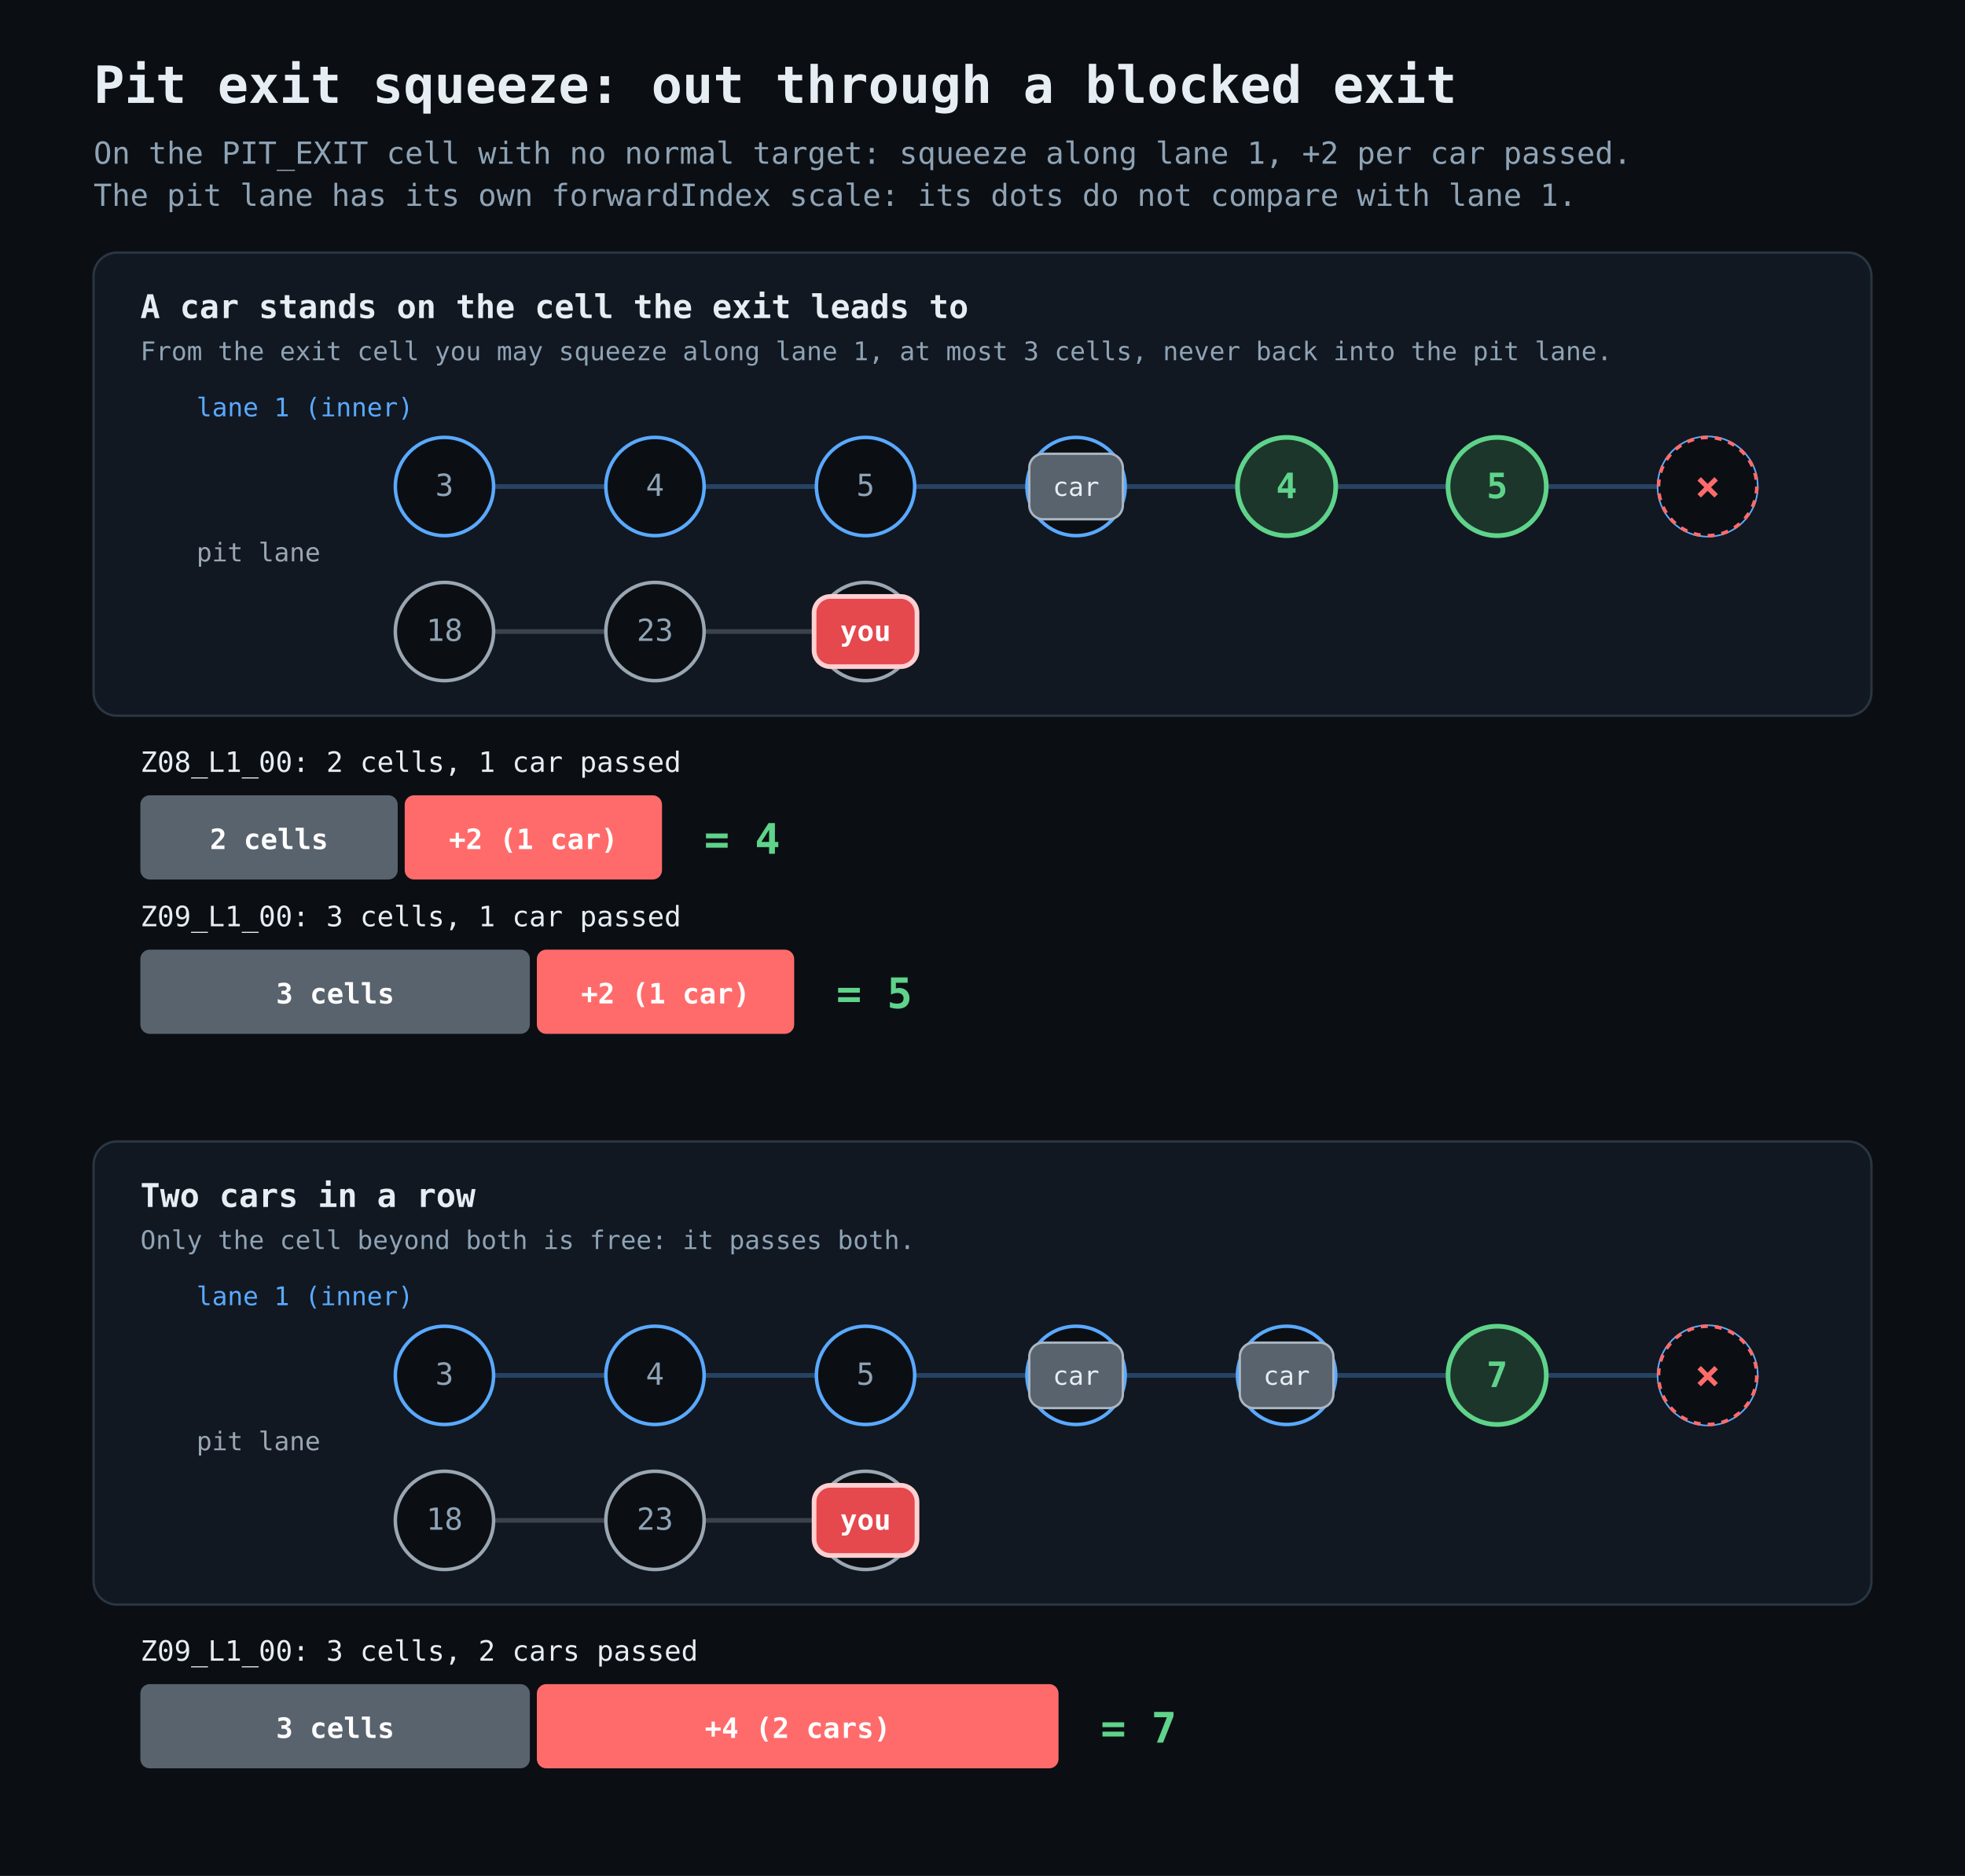
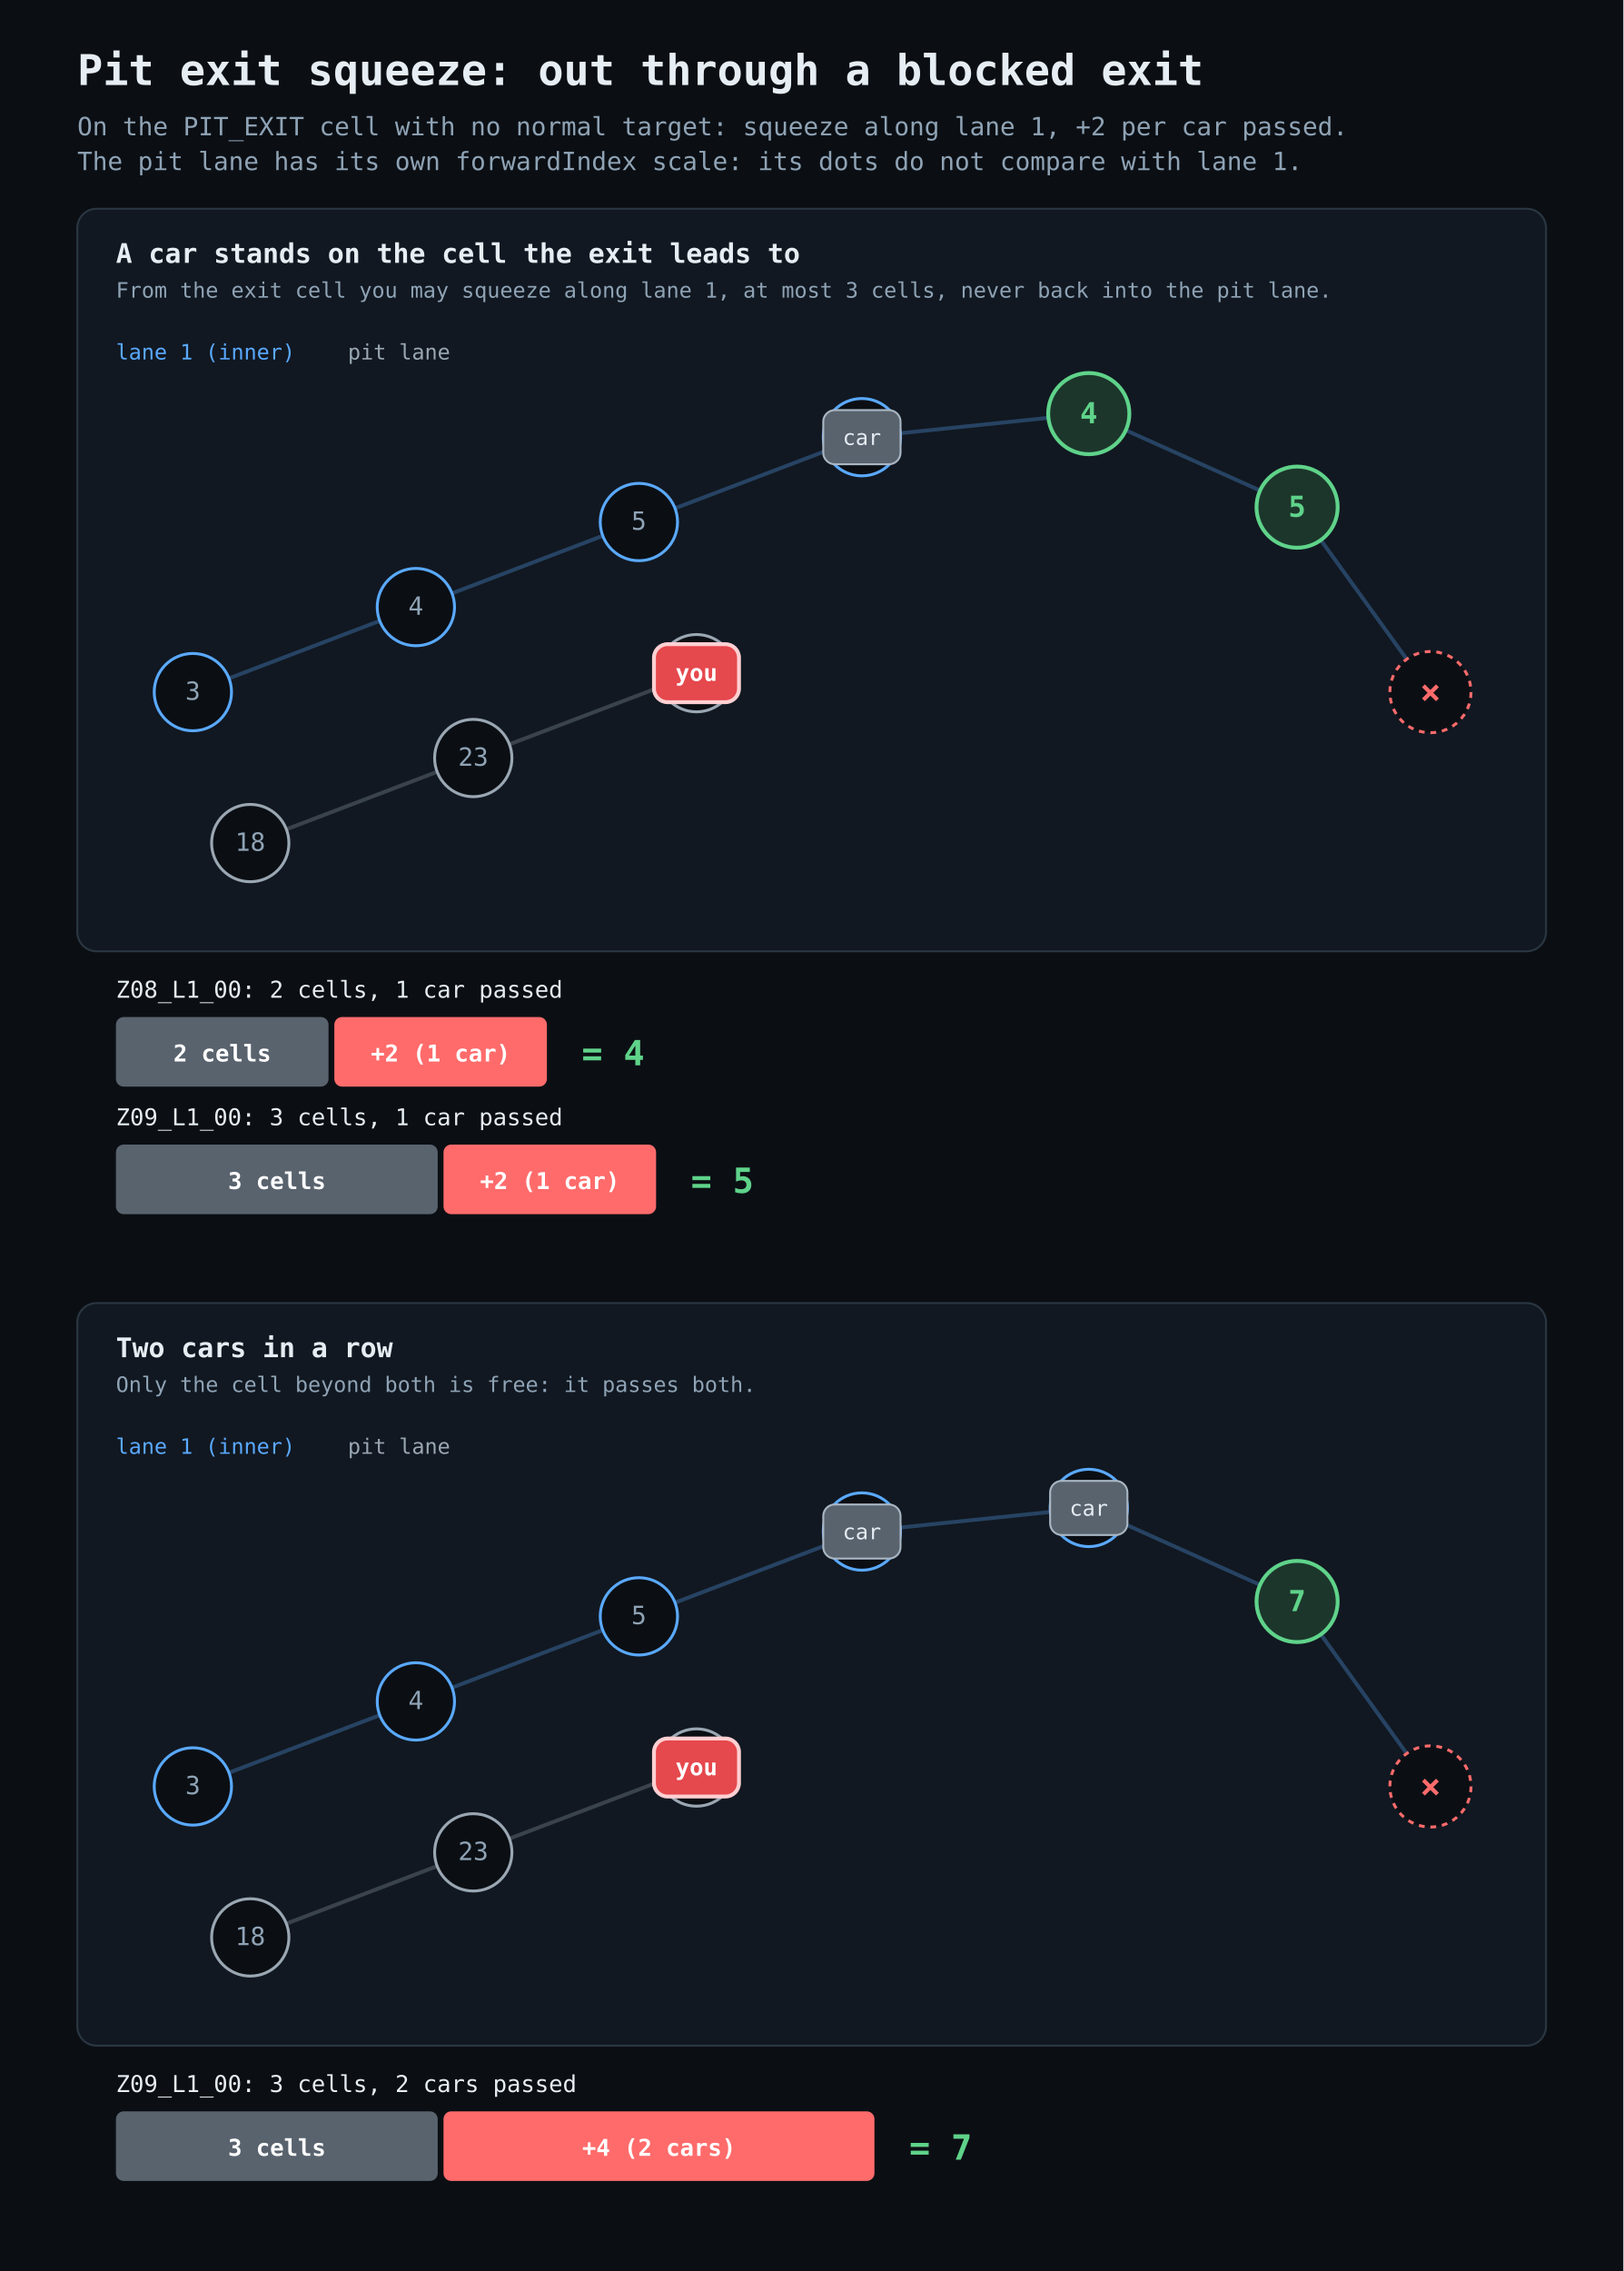
- <svg xmlns="http://www.w3.org/2000/svg" viewBox="0 0 840 802" width="840" height="802">
+ <svg xmlns="http://www.w3.org/2000/svg" viewBox="0 0 840 1175" width="840" height="1175">
  <defs>
    <pattern id="hatch" width="7" height="7" patternUnits="userSpaceOnUse" patternTransform="rotate(45)">
      <rect width="7" height="7" fill="#0b0f14" />
      <rect width="3" height="7" fill="#5aa9ff" opacity="0.5" />
    </pattern>
  </defs>
-   <rect x="0" y="0" width="840" height="802" fill="#0b0f14" />
+   <rect x="0" y="0" width="840" height="1175" fill="#0b0f14" />
  <text x="40" y="44" fill="#e6edf3" font-size="22" font-weight="700" text-anchor="start" font-family="ui-monospace, Menlo, Consolas, monospace">Pit exit squeeze: out through a blocked exit</text>
  <text x="40" y="70" fill="#8fa3b5" font-size="13" font-weight="400" text-anchor="start" font-family="ui-monospace, Menlo, Consolas, monospace">On the PIT_EXIT cell with no normal target: squeeze along lane 1, +2 per car passed.</text>
  <text x="40" y="88" fill="#8fa3b5" font-size="13" font-weight="400" text-anchor="start" font-family="ui-monospace, Menlo, Consolas, monospace">The pit lane has its own forwardIndex scale: its dots do not compare with lane 1.</text>
-   <rect x="40" y="108" width="760" height="198" rx="10" fill="#111821" stroke="#2a3642" />
+   <rect x="40" y="108" width="760" height="384.2" rx="10" fill="#111821" stroke="#2a3642" />
  <text x="60" y="136" fill="#e6edf3" font-size="14" font-weight="700" text-anchor="start" font-family="ui-monospace, Menlo, Consolas, monospace">A car stands on the cell the exit leads to</text>
  <text x="60" y="154" fill="#8fa3b5" font-size="11" font-weight="400" text-anchor="start" font-family="ui-monospace, Menlo, Consolas, monospace">From the exit cell you may squeeze along lane 1, at most 3 cells, never back into the pit lane.</text>
-   <polyline points="190.0,270.0 280.0,270.0 370.0,270.0" fill="none" stroke="#9aa7b3" stroke-width="2" opacity="0.3" />
-   <polyline points="190.0,208.0 280.0,208.0 370.0,208.0 460.0,208.0 550.0,208.0 640.0,208.0 730.0,208.0" fill="none" stroke="#5aa9ff" stroke-width="2" opacity="0.3" />
-   <circle cx="190" cy="270" r="21" fill="#0b0f14" stroke="#9aa7b3" stroke-width="1.5" />
-   <text x="190" y="274" fill="#8fa3b5" font-size="13" font-weight="400" text-anchor="middle" font-family="ui-monospace, Menlo, Consolas, monospace">18</text>
-   <circle cx="190" cy="208" r="21" fill="#0b0f14" stroke="#5aa9ff" stroke-width="1.5" />
-   <text x="190" y="212" fill="#8fa3b5" font-size="13" font-weight="400" text-anchor="middle" font-family="ui-monospace, Menlo, Consolas, monospace">3</text>
-   <circle cx="280" cy="270" r="21" fill="#0b0f14" stroke="#9aa7b3" stroke-width="1.5" />
-   <text x="280" y="274" fill="#8fa3b5" font-size="13" font-weight="400" text-anchor="middle" font-family="ui-monospace, Menlo, Consolas, monospace">23</text>
-   <circle cx="280" cy="208" r="21" fill="#0b0f14" stroke="#5aa9ff" stroke-width="1.5" />
-   <text x="280" y="212" fill="#8fa3b5" font-size="13" font-weight="400" text-anchor="middle" font-family="ui-monospace, Menlo, Consolas, monospace">4</text>
-   <circle cx="370" cy="270" r="21" fill="#0b0f14" stroke="#9aa7b3" stroke-width="1.5" />
-   <text x="370" y="274" fill="#8fa3b5" font-size="13" font-weight="400" text-anchor="middle" font-family="ui-monospace, Menlo, Consolas, monospace">27</text>
-   <circle cx="370" cy="208" r="21" fill="#0b0f14" stroke="#5aa9ff" stroke-width="1.5" />
-   <text x="370" y="212" fill="#8fa3b5" font-size="13" font-weight="400" text-anchor="middle" font-family="ui-monospace, Menlo, Consolas, monospace">5</text>
-   <circle cx="460" cy="208" r="21" fill="#0b0f14" stroke="#5aa9ff" stroke-width="1.5" />
-   <text x="460" y="212" fill="#8fa3b5" font-size="13" font-weight="400" text-anchor="middle" font-family="ui-monospace, Menlo, Consolas, monospace">6</text>
-   <circle cx="550" cy="208" r="21" fill="#0b0f14" stroke="#5aa9ff" stroke-width="1.5" />
-   <text x="550" y="212" fill="#8fa3b5" font-size="13" font-weight="400" text-anchor="middle" font-family="ui-monospace, Menlo, Consolas, monospace">7</text>
-   <circle cx="640" cy="208" r="21" fill="#0b0f14" stroke="#5aa9ff" stroke-width="1.5" />
-   <text x="640" y="212" fill="#8fa3b5" font-size="13" font-weight="400" text-anchor="middle" font-family="ui-monospace, Menlo, Consolas, monospace">8</text>
-   <circle cx="730" cy="208" r="21" fill="#0b0f14" stroke="#5aa9ff" stroke-width="1.5" />
-   <text x="730" y="212" fill="#8fa3b5" font-size="13" font-weight="400" text-anchor="middle" font-family="ui-monospace, Menlo, Consolas, monospace">9</text>
-   <text x="84" y="240" fill="#9aa7b3" font-size="11" font-weight="400" text-anchor="start" font-family="ui-monospace, Menlo, Consolas, monospace">pit lane</text>
-   <text x="84" y="178" fill="#5aa9ff" font-size="11" font-weight="400" text-anchor="start" font-family="ui-monospace, Menlo, Consolas, monospace">lane 1 (inner)</text>
-   <circle cx="550" cy="208" r="21" fill="#0b0f14" />
-   <circle cx="550" cy="208" r="21" fill="#5fd38a" fill-opacity="0.2" stroke="#5fd38a" stroke-width="2" />
-   <text x="550" y="213" fill="#5fd38a" font-size="15" font-weight="700" text-anchor="middle" font-family="ui-monospace, Menlo, Consolas, monospace">4</text>
-   <circle cx="640" cy="208" r="21" fill="#0b0f14" />
-   <circle cx="640" cy="208" r="21" fill="#5fd38a" fill-opacity="0.2" stroke="#5fd38a" stroke-width="2" />
-   <text x="640" y="213" fill="#5fd38a" font-size="15" font-weight="700" text-anchor="middle" font-family="ui-monospace, Menlo, Consolas, monospace">5</text>
-   <circle cx="730" cy="208" r="21" fill="#0b0f14" />
-   <circle cx="730" cy="208" r="21" fill="#0b0f14" stroke="#ff6b6b" stroke-width="1.5" stroke-dasharray="3 3" />
-   <text x="730" y="214" fill="#ff6b6b" font-size="18" font-weight="700" text-anchor="middle" font-family="ui-monospace, Menlo, Consolas, monospace">×</text>
-   <rect x="440" y="194" width="40" height="28" rx="6" fill="#59636e" stroke="#a9b6c3" />
-   <text x="460" y="212" fill="#e6edf3" font-size="11" font-weight="400" text-anchor="middle" font-family="ui-monospace, Menlo, Consolas, monospace">car</text>
-   <rect x="348" y="255" width="44" height="30" rx="7" fill="#e5484d" stroke="#ffd0d2" stroke-width="2" />
-   <text x="370" y="274" fill="#fff" font-size="12" font-weight="700" text-anchor="middle" font-family="ui-monospace, Menlo, Consolas, monospace">you</text>
-   <text x="60" y="330" fill="#e6edf3" font-size="12" font-weight="400" text-anchor="start" font-family="ui-monospace, Menlo, Consolas, monospace">Z08_L1_00: 2 cells, 1 car passed</text>
-   <rect x="60" y="340" width="110" height="36" rx="4" fill="#59636e" />
-   <text x="115" y="363" fill="#fff" font-size="12" font-weight="700" text-anchor="middle" font-family="ui-monospace, Menlo, Consolas, monospace">2 cells</text>
-   <rect x="173" y="340" width="110" height="36" rx="4" fill="#ff6b6b" />
-   <text x="228" y="363" fill="#fff" font-size="12" font-weight="700" text-anchor="middle" font-family="ui-monospace, Menlo, Consolas, monospace">+2 (1 car)</text>
-   <text x="301" y="365" fill="#5fd38a" font-size="18" font-weight="700" text-anchor="start" font-family="ui-monospace, Menlo, Consolas, monospace">= 4</text>
-   <text x="60" y="396" fill="#e6edf3" font-size="12" font-weight="400" text-anchor="start" font-family="ui-monospace, Menlo, Consolas, monospace">Z09_L1_00: 3 cells, 1 car passed</text>
-   <rect x="60" y="406" width="166.5" height="36" rx="4" fill="#59636e" />
-   <text x="143.3" y="429" fill="#fff" font-size="12" font-weight="700" text-anchor="middle" font-family="ui-monospace, Menlo, Consolas, monospace">3 cells</text>
-   <rect x="229.5" y="406" width="110" height="36" rx="4" fill="#ff6b6b" />
-   <text x="284.5" y="429" fill="#fff" font-size="12" font-weight="700" text-anchor="middle" font-family="ui-monospace, Menlo, Consolas, monospace">+2 (1 car)</text>
-   <text x="357.5" y="431" fill="#5fd38a" font-size="18" font-weight="700" text-anchor="start" font-family="ui-monospace, Menlo, Consolas, monospace">= 5</text>
-   <rect x="40" y="488" width="760" height="198" rx="10" fill="#111821" stroke="#2a3642" />
-   <text x="60" y="516" fill="#e6edf3" font-size="14" font-weight="700" text-anchor="start" font-family="ui-monospace, Menlo, Consolas, monospace">Two cars in a row</text>
-   <text x="60" y="534" fill="#8fa3b5" font-size="11" font-weight="400" text-anchor="start" font-family="ui-monospace, Menlo, Consolas, monospace">Only the cell beyond both is free: it passes both.</text>
-   <polyline points="190.0,650.0 280.0,650.0 370.0,650.0" fill="none" stroke="#9aa7b3" stroke-width="2" opacity="0.3" />
-   <polyline points="190.0,588.0 280.0,588.0 370.0,588.0 460.0,588.0 550.0,588.0 640.0,588.0 730.0,588.0" fill="none" stroke="#5aa9ff" stroke-width="2" opacity="0.3" />
-   <circle cx="190" cy="650" r="21" fill="#0b0f14" stroke="#9aa7b3" stroke-width="1.5" />
-   <text x="190" y="654" fill="#8fa3b5" font-size="13" font-weight="400" text-anchor="middle" font-family="ui-monospace, Menlo, Consolas, monospace">18</text>
-   <circle cx="190" cy="588" r="21" fill="#0b0f14" stroke="#5aa9ff" stroke-width="1.5" />
-   <text x="190" y="592" fill="#8fa3b5" font-size="13" font-weight="400" text-anchor="middle" font-family="ui-monospace, Menlo, Consolas, monospace">3</text>
-   <circle cx="280" cy="650" r="21" fill="#0b0f14" stroke="#9aa7b3" stroke-width="1.5" />
-   <text x="280" y="654" fill="#8fa3b5" font-size="13" font-weight="400" text-anchor="middle" font-family="ui-monospace, Menlo, Consolas, monospace">23</text>
-   <circle cx="280" cy="588" r="21" fill="#0b0f14" stroke="#5aa9ff" stroke-width="1.5" />
-   <text x="280" y="592" fill="#8fa3b5" font-size="13" font-weight="400" text-anchor="middle" font-family="ui-monospace, Menlo, Consolas, monospace">4</text>
-   <circle cx="370" cy="650" r="21" fill="#0b0f14" stroke="#9aa7b3" stroke-width="1.5" />
-   <text x="370" y="654" fill="#8fa3b5" font-size="13" font-weight="400" text-anchor="middle" font-family="ui-monospace, Menlo, Consolas, monospace">27</text>
-   <circle cx="370" cy="588" r="21" fill="#0b0f14" stroke="#5aa9ff" stroke-width="1.5" />
-   <text x="370" y="592" fill="#8fa3b5" font-size="13" font-weight="400" text-anchor="middle" font-family="ui-monospace, Menlo, Consolas, monospace">5</text>
-   <circle cx="460" cy="588" r="21" fill="#0b0f14" stroke="#5aa9ff" stroke-width="1.5" />
-   <text x="460" y="592" fill="#8fa3b5" font-size="13" font-weight="400" text-anchor="middle" font-family="ui-monospace, Menlo, Consolas, monospace">6</text>
-   <circle cx="550" cy="588" r="21" fill="#0b0f14" stroke="#5aa9ff" stroke-width="1.5" />
-   <text x="550" y="592" fill="#8fa3b5" font-size="13" font-weight="400" text-anchor="middle" font-family="ui-monospace, Menlo, Consolas, monospace">7</text>
-   <circle cx="640" cy="588" r="21" fill="#0b0f14" stroke="#5aa9ff" stroke-width="1.5" />
-   <text x="640" y="592" fill="#8fa3b5" font-size="13" font-weight="400" text-anchor="middle" font-family="ui-monospace, Menlo, Consolas, monospace">8</text>
-   <circle cx="730" cy="588" r="21" fill="#0b0f14" stroke="#5aa9ff" stroke-width="1.5" />
-   <text x="730" y="592" fill="#8fa3b5" font-size="13" font-weight="400" text-anchor="middle" font-family="ui-monospace, Menlo, Consolas, monospace">9</text>
-   <text x="84" y="620" fill="#9aa7b3" font-size="11" font-weight="400" text-anchor="start" font-family="ui-monospace, Menlo, Consolas, monospace">pit lane</text>
-   <text x="84" y="558" fill="#5aa9ff" font-size="11" font-weight="400" text-anchor="start" font-family="ui-monospace, Menlo, Consolas, monospace">lane 1 (inner)</text>
-   <circle cx="640" cy="588" r="21" fill="#0b0f14" />
-   <circle cx="640" cy="588" r="21" fill="#5fd38a" fill-opacity="0.2" stroke="#5fd38a" stroke-width="2" />
-   <text x="640" y="593" fill="#5fd38a" font-size="15" font-weight="700" text-anchor="middle" font-family="ui-monospace, Menlo, Consolas, monospace">7</text>
-   <circle cx="730" cy="588" r="21" fill="#0b0f14" />
-   <circle cx="730" cy="588" r="21" fill="#0b0f14" stroke="#ff6b6b" stroke-width="1.5" stroke-dasharray="3 3" />
-   <text x="730" y="594" fill="#ff6b6b" font-size="18" font-weight="700" text-anchor="middle" font-family="ui-monospace, Menlo, Consolas, monospace">×</text>
-   <rect x="440" y="574" width="40" height="28" rx="6" fill="#59636e" stroke="#a9b6c3" />
-   <text x="460" y="592" fill="#e6edf3" font-size="11" font-weight="400" text-anchor="middle" font-family="ui-monospace, Menlo, Consolas, monospace">car</text>
-   <rect x="530" y="574" width="40" height="28" rx="6" fill="#59636e" stroke="#a9b6c3" />
-   <text x="550" y="592" fill="#e6edf3" font-size="11" font-weight="400" text-anchor="middle" font-family="ui-monospace, Menlo, Consolas, monospace">car</text>
-   <rect x="348" y="635" width="44" height="30" rx="7" fill="#e5484d" stroke="#ffd0d2" stroke-width="2" />
-   <text x="370" y="654" fill="#fff" font-size="12" font-weight="700" text-anchor="middle" font-family="ui-monospace, Menlo, Consolas, monospace">you</text>
-   <text x="60" y="710" fill="#e6edf3" font-size="12" font-weight="400" text-anchor="start" font-family="ui-monospace, Menlo, Consolas, monospace">Z09_L1_00: 3 cells, 2 cars passed</text>
-   <rect x="60" y="720" width="166.5" height="36" rx="4" fill="#59636e" />
-   <text x="143.3" y="743" fill="#fff" font-size="12" font-weight="700" text-anchor="middle" font-family="ui-monospace, Menlo, Consolas, monospace">3 cells</text>
-   <rect x="229.5" y="720" width="223" height="36" rx="4" fill="#ff6b6b" />
-   <text x="341" y="743" fill="#fff" font-size="12" font-weight="700" text-anchor="middle" font-family="ui-monospace, Menlo, Consolas, monospace">+4 (2 cars)</text>
-   <text x="470.5" y="745" fill="#5fd38a" font-size="18" font-weight="700" text-anchor="start" font-family="ui-monospace, Menlo, Consolas, monospace">= 7</text>
+   <polyline points="129.5,436.2 244.9,392.2 360.4,348.3" fill="none" stroke="#9aa7b3" stroke-width="2" opacity="0.3" />
+   <polyline points="99.8,358.1 215.2,314.1 330.6,270.1 446.0,226.2 563.4,214.0 671.2,262.4 740.2,358.1" fill="none" stroke="#5aa9ff" stroke-width="2" opacity="0.3" />
+   <circle cx="129.5" cy="436.2" r="20" fill="#0b0f14" stroke="#9aa7b3" stroke-width="1.5" />
+   <text x="129.5" y="440.2" fill="#8fa3b5" font-size="13" font-weight="400" text-anchor="middle" font-family="ui-monospace, Menlo, Consolas, monospace">18</text>
+   <circle cx="244.9" cy="392.2" r="20" fill="#0b0f14" stroke="#9aa7b3" stroke-width="1.5" />
+   <text x="244.9" y="396.2" fill="#8fa3b5" font-size="13" font-weight="400" text-anchor="middle" font-family="ui-monospace, Menlo, Consolas, monospace">23</text>
+   <circle cx="360.4" cy="348.3" r="20" fill="#0b0f14" stroke="#9aa7b3" stroke-width="1.5" />
+   <text x="360.4" y="352.3" fill="#8fa3b5" font-size="13" font-weight="400" text-anchor="middle" font-family="ui-monospace, Menlo, Consolas, monospace">27</text>
+   <circle cx="99.8" cy="358.1" r="20" fill="#0b0f14" stroke="#5aa9ff" stroke-width="1.5" />
+   <text x="99.8" y="362.1" fill="#8fa3b5" font-size="13" font-weight="400" text-anchor="middle" font-family="ui-monospace, Menlo, Consolas, monospace">3</text>
+   <circle cx="215.2" cy="314.1" r="20" fill="#0b0f14" stroke="#5aa9ff" stroke-width="1.5" />
+   <text x="215.2" y="318.1" fill="#8fa3b5" font-size="13" font-weight="400" text-anchor="middle" font-family="ui-monospace, Menlo, Consolas, monospace">4</text>
+   <circle cx="330.6" cy="270.1" r="20" fill="#0b0f14" stroke="#5aa9ff" stroke-width="1.5" />
+   <text x="330.6" y="274.1" fill="#8fa3b5" font-size="13" font-weight="400" text-anchor="middle" font-family="ui-monospace, Menlo, Consolas, monospace">5</text>
+   <circle cx="446" cy="226.2" r="20" fill="#0b0f14" stroke="#5aa9ff" stroke-width="1.5" />
+   <text x="446" y="230.2" fill="#8fa3b5" font-size="13" font-weight="400" text-anchor="middle" font-family="ui-monospace, Menlo, Consolas, monospace">6</text>
+   <circle cx="563.4" cy="214" r="20" fill="#0b0f14" stroke="#5aa9ff" stroke-width="1.5" />
+   <text x="563.4" y="218" fill="#8fa3b5" font-size="13" font-weight="400" text-anchor="middle" font-family="ui-monospace, Menlo, Consolas, monospace">7</text>
+   <circle cx="671.2" cy="262.4" r="20" fill="#0b0f14" stroke="#5aa9ff" stroke-width="1.5" />
+   <text x="671.2" y="266.4" fill="#8fa3b5" font-size="13" font-weight="400" text-anchor="middle" font-family="ui-monospace, Menlo, Consolas, monospace">8</text>
+   <circle cx="740.2" cy="358.1" r="20" fill="#0b0f14" stroke="#5aa9ff" stroke-width="1.5" />
+   <text x="740.2" y="362.1" fill="#8fa3b5" font-size="13" font-weight="400" text-anchor="middle" font-family="ui-monospace, Menlo, Consolas, monospace">9</text>
+   <text x="60" y="186" fill="#5aa9ff" font-size="11" font-weight="400" text-anchor="start" font-family="ui-monospace, Menlo, Consolas, monospace">lane 1 (inner)</text>
+   <text x="180" y="186" fill="#9aa7b3" font-size="11" font-weight="400" text-anchor="start" font-family="ui-monospace, Menlo, Consolas, monospace">pit lane</text>
+   <circle cx="563.4" cy="214" r="21" fill="#0b0f14" />
+   <circle cx="563.4" cy="214" r="21" fill="#5fd38a" fill-opacity="0.2" stroke="#5fd38a" stroke-width="2" />
+   <text x="563.4" y="219" fill="#5fd38a" font-size="15" font-weight="700" text-anchor="middle" font-family="ui-monospace, Menlo, Consolas, monospace">4</text>
+   <circle cx="671.2" cy="262.4" r="21" fill="#0b0f14" />
+   <circle cx="671.2" cy="262.4" r="21" fill="#5fd38a" fill-opacity="0.2" stroke="#5fd38a" stroke-width="2" />
+   <text x="671.2" y="267.4" fill="#5fd38a" font-size="15" font-weight="700" text-anchor="middle" font-family="ui-monospace, Menlo, Consolas, monospace">5</text>
+   <circle cx="740.2" cy="358.1" r="21" fill="#0b0f14" />
+   <circle cx="740.2" cy="358.1" r="21" fill="#0b0f14" stroke="#ff6b6b" stroke-width="1.5" stroke-dasharray="3 3" />
+   <text x="740.2" y="364.1" fill="#ff6b6b" font-size="18" font-weight="700" text-anchor="middle" font-family="ui-monospace, Menlo, Consolas, monospace">×</text>
+   <rect x="426" y="212.2" width="40" height="28" rx="6" fill="#59636e" stroke="#a9b6c3" />
+   <text x="446" y="230.2" fill="#e6edf3" font-size="11" font-weight="400" text-anchor="middle" font-family="ui-monospace, Menlo, Consolas, monospace">car</text>
+   <rect x="338.4" y="333.3" width="44" height="30" rx="7" fill="#e5484d" stroke="#ffd0d2" stroke-width="2" />
+   <text x="360.4" y="352.3" fill="#fff" font-size="12" font-weight="700" text-anchor="middle" font-family="ui-monospace, Menlo, Consolas, monospace">you</text>
+   <text x="60" y="516.2" fill="#e6edf3" font-size="12" font-weight="400" text-anchor="start" font-family="ui-monospace, Menlo, Consolas, monospace">Z08_L1_00: 2 cells, 1 car passed</text>
+   <rect x="60" y="526.2" width="110" height="36" rx="4" fill="#59636e" />
+   <text x="115" y="549.2" fill="#fff" font-size="12" font-weight="700" text-anchor="middle" font-family="ui-monospace, Menlo, Consolas, monospace">2 cells</text>
+   <rect x="173" y="526.2" width="110" height="36" rx="4" fill="#ff6b6b" />
+   <text x="228" y="549.2" fill="#fff" font-size="12" font-weight="700" text-anchor="middle" font-family="ui-monospace, Menlo, Consolas, monospace">+2 (1 car)</text>
+   <text x="301" y="551.2" fill="#5fd38a" font-size="18" font-weight="700" text-anchor="start" font-family="ui-monospace, Menlo, Consolas, monospace">= 4</text>
+   <text x="60" y="582.2" fill="#e6edf3" font-size="12" font-weight="400" text-anchor="start" font-family="ui-monospace, Menlo, Consolas, monospace">Z09_L1_00: 3 cells, 1 car passed</text>
+   <rect x="60" y="592.2" width="166.5" height="36" rx="4" fill="#59636e" />
+   <text x="143.3" y="615.2" fill="#fff" font-size="12" font-weight="700" text-anchor="middle" font-family="ui-monospace, Menlo, Consolas, monospace">3 cells</text>
+   <rect x="229.5" y="592.2" width="110" height="36" rx="4" fill="#ff6b6b" />
+   <text x="284.5" y="615.2" fill="#fff" font-size="12" font-weight="700" text-anchor="middle" font-family="ui-monospace, Menlo, Consolas, monospace">+2 (1 car)</text>
+   <text x="357.5" y="617.2" fill="#5fd38a" font-size="18" font-weight="700" text-anchor="start" font-family="ui-monospace, Menlo, Consolas, monospace">= 5</text>
+   <rect x="40" y="674.2" width="760" height="384.2" rx="10" fill="#111821" stroke="#2a3642" />
+   <text x="60" y="702.2" fill="#e6edf3" font-size="14" font-weight="700" text-anchor="start" font-family="ui-monospace, Menlo, Consolas, monospace">Two cars in a row</text>
+   <text x="60" y="720.2" fill="#8fa3b5" font-size="11" font-weight="400" text-anchor="start" font-family="ui-monospace, Menlo, Consolas, monospace">Only the cell beyond both is free: it passes both.</text>
+   <polyline points="129.5,1002.4 244.9,958.4 360.4,914.5" fill="none" stroke="#9aa7b3" stroke-width="2" opacity="0.3" />
+   <polyline points="99.8,924.3 215.2,880.3 330.6,836.3 446.0,792.4 563.4,780.2 671.2,828.6 740.2,924.3" fill="none" stroke="#5aa9ff" stroke-width="2" opacity="0.3" />
+   <circle cx="129.5" cy="1002.4" r="20" fill="#0b0f14" stroke="#9aa7b3" stroke-width="1.5" />
+   <text x="129.5" y="1006.4" fill="#8fa3b5" font-size="13" font-weight="400" text-anchor="middle" font-family="ui-monospace, Menlo, Consolas, monospace">18</text>
+   <circle cx="244.9" cy="958.4" r="20" fill="#0b0f14" stroke="#9aa7b3" stroke-width="1.5" />
+   <text x="244.9" y="962.4" fill="#8fa3b5" font-size="13" font-weight="400" text-anchor="middle" font-family="ui-monospace, Menlo, Consolas, monospace">23</text>
+   <circle cx="360.4" cy="914.5" r="20" fill="#0b0f14" stroke="#9aa7b3" stroke-width="1.5" />
+   <text x="360.4" y="918.5" fill="#8fa3b5" font-size="13" font-weight="400" text-anchor="middle" font-family="ui-monospace, Menlo, Consolas, monospace">27</text>
+   <circle cx="99.8" cy="924.3" r="20" fill="#0b0f14" stroke="#5aa9ff" stroke-width="1.5" />
+   <text x="99.8" y="928.3" fill="#8fa3b5" font-size="13" font-weight="400" text-anchor="middle" font-family="ui-monospace, Menlo, Consolas, monospace">3</text>
+   <circle cx="215.2" cy="880.3" r="20" fill="#0b0f14" stroke="#5aa9ff" stroke-width="1.5" />
+   <text x="215.2" y="884.3" fill="#8fa3b5" font-size="13" font-weight="400" text-anchor="middle" font-family="ui-monospace, Menlo, Consolas, monospace">4</text>
+   <circle cx="330.6" cy="836.3" r="20" fill="#0b0f14" stroke="#5aa9ff" stroke-width="1.5" />
+   <text x="330.6" y="840.3" fill="#8fa3b5" font-size="13" font-weight="400" text-anchor="middle" font-family="ui-monospace, Menlo, Consolas, monospace">5</text>
+   <circle cx="446" cy="792.4" r="20" fill="#0b0f14" stroke="#5aa9ff" stroke-width="1.5" />
+   <text x="446" y="796.4" fill="#8fa3b5" font-size="13" font-weight="400" text-anchor="middle" font-family="ui-monospace, Menlo, Consolas, monospace">6</text>
+   <circle cx="563.4" cy="780.2" r="20" fill="#0b0f14" stroke="#5aa9ff" stroke-width="1.5" />
+   <text x="563.4" y="784.2" fill="#8fa3b5" font-size="13" font-weight="400" text-anchor="middle" font-family="ui-monospace, Menlo, Consolas, monospace">7</text>
+   <circle cx="671.2" cy="828.6" r="20" fill="#0b0f14" stroke="#5aa9ff" stroke-width="1.5" />
+   <text x="671.2" y="832.6" fill="#8fa3b5" font-size="13" font-weight="400" text-anchor="middle" font-family="ui-monospace, Menlo, Consolas, monospace">8</text>
+   <circle cx="740.2" cy="924.3" r="20" fill="#0b0f14" stroke="#5aa9ff" stroke-width="1.5" />
+   <text x="740.2" y="928.3" fill="#8fa3b5" font-size="13" font-weight="400" text-anchor="middle" font-family="ui-monospace, Menlo, Consolas, monospace">9</text>
+   <text x="60" y="752.2" fill="#5aa9ff" font-size="11" font-weight="400" text-anchor="start" font-family="ui-monospace, Menlo, Consolas, monospace">lane 1 (inner)</text>
+   <text x="180" y="752.2" fill="#9aa7b3" font-size="11" font-weight="400" text-anchor="start" font-family="ui-monospace, Menlo, Consolas, monospace">pit lane</text>
+   <circle cx="671.2" cy="828.6" r="21" fill="#0b0f14" />
+   <circle cx="671.2" cy="828.6" r="21" fill="#5fd38a" fill-opacity="0.2" stroke="#5fd38a" stroke-width="2" />
+   <text x="671.2" y="833.6" fill="#5fd38a" font-size="15" font-weight="700" text-anchor="middle" font-family="ui-monospace, Menlo, Consolas, monospace">7</text>
+   <circle cx="740.2" cy="924.3" r="21" fill="#0b0f14" />
+   <circle cx="740.2" cy="924.3" r="21" fill="#0b0f14" stroke="#ff6b6b" stroke-width="1.5" stroke-dasharray="3 3" />
+   <text x="740.2" y="930.3" fill="#ff6b6b" font-size="18" font-weight="700" text-anchor="middle" font-family="ui-monospace, Menlo, Consolas, monospace">×</text>
+   <rect x="426" y="778.4" width="40" height="28" rx="6" fill="#59636e" stroke="#a9b6c3" />
+   <text x="446" y="796.4" fill="#e6edf3" font-size="11" font-weight="400" text-anchor="middle" font-family="ui-monospace, Menlo, Consolas, monospace">car</text>
+   <rect x="543.4" y="766.2" width="40" height="28" rx="6" fill="#59636e" stroke="#a9b6c3" />
+   <text x="563.4" y="784.2" fill="#e6edf3" font-size="11" font-weight="400" text-anchor="middle" font-family="ui-monospace, Menlo, Consolas, monospace">car</text>
+   <rect x="338.4" y="899.5" width="44" height="30" rx="7" fill="#e5484d" stroke="#ffd0d2" stroke-width="2" />
+   <text x="360.4" y="918.5" fill="#fff" font-size="12" font-weight="700" text-anchor="middle" font-family="ui-monospace, Menlo, Consolas, monospace">you</text>
+   <text x="60" y="1082.4" fill="#e6edf3" font-size="12" font-weight="400" text-anchor="start" font-family="ui-monospace, Menlo, Consolas, monospace">Z09_L1_00: 3 cells, 2 cars passed</text>
+   <rect x="60" y="1092.4" width="166.5" height="36" rx="4" fill="#59636e" />
+   <text x="143.3" y="1115.4" fill="#fff" font-size="12" font-weight="700" text-anchor="middle" font-family="ui-monospace, Menlo, Consolas, monospace">3 cells</text>
+   <rect x="229.5" y="1092.4" width="223" height="36" rx="4" fill="#ff6b6b" />
+   <text x="341" y="1115.4" fill="#fff" font-size="12" font-weight="700" text-anchor="middle" font-family="ui-monospace, Menlo, Consolas, monospace">+4 (2 cars)</text>
+   <text x="470.5" y="1117.4" fill="#5fd38a" font-size="18" font-weight="700" text-anchor="start" font-family="ui-monospace, Menlo, Consolas, monospace">= 7</text>
</svg>
